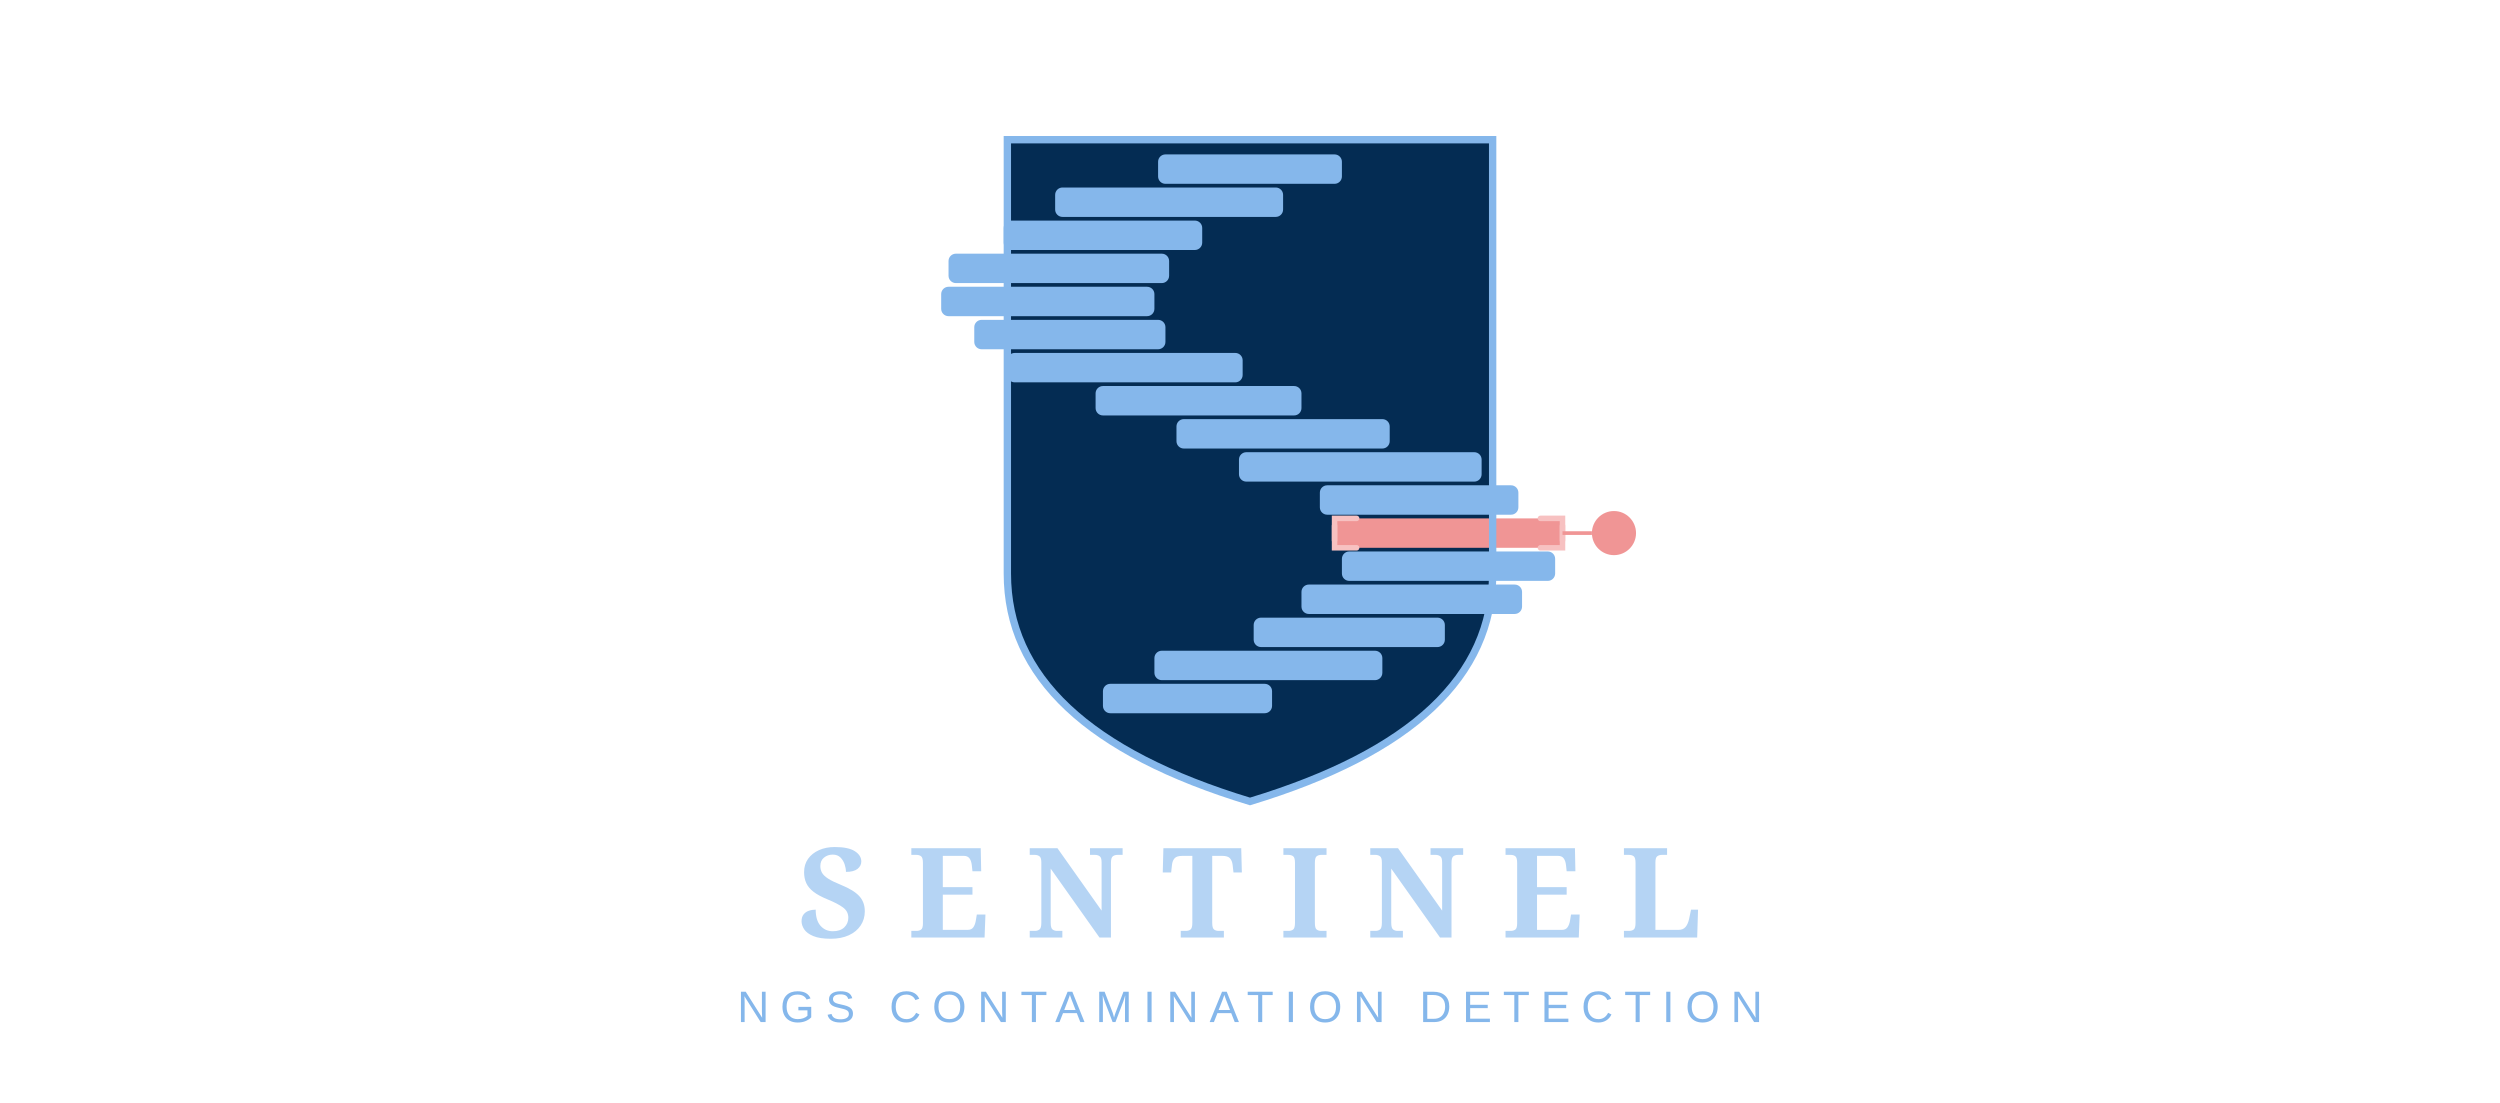
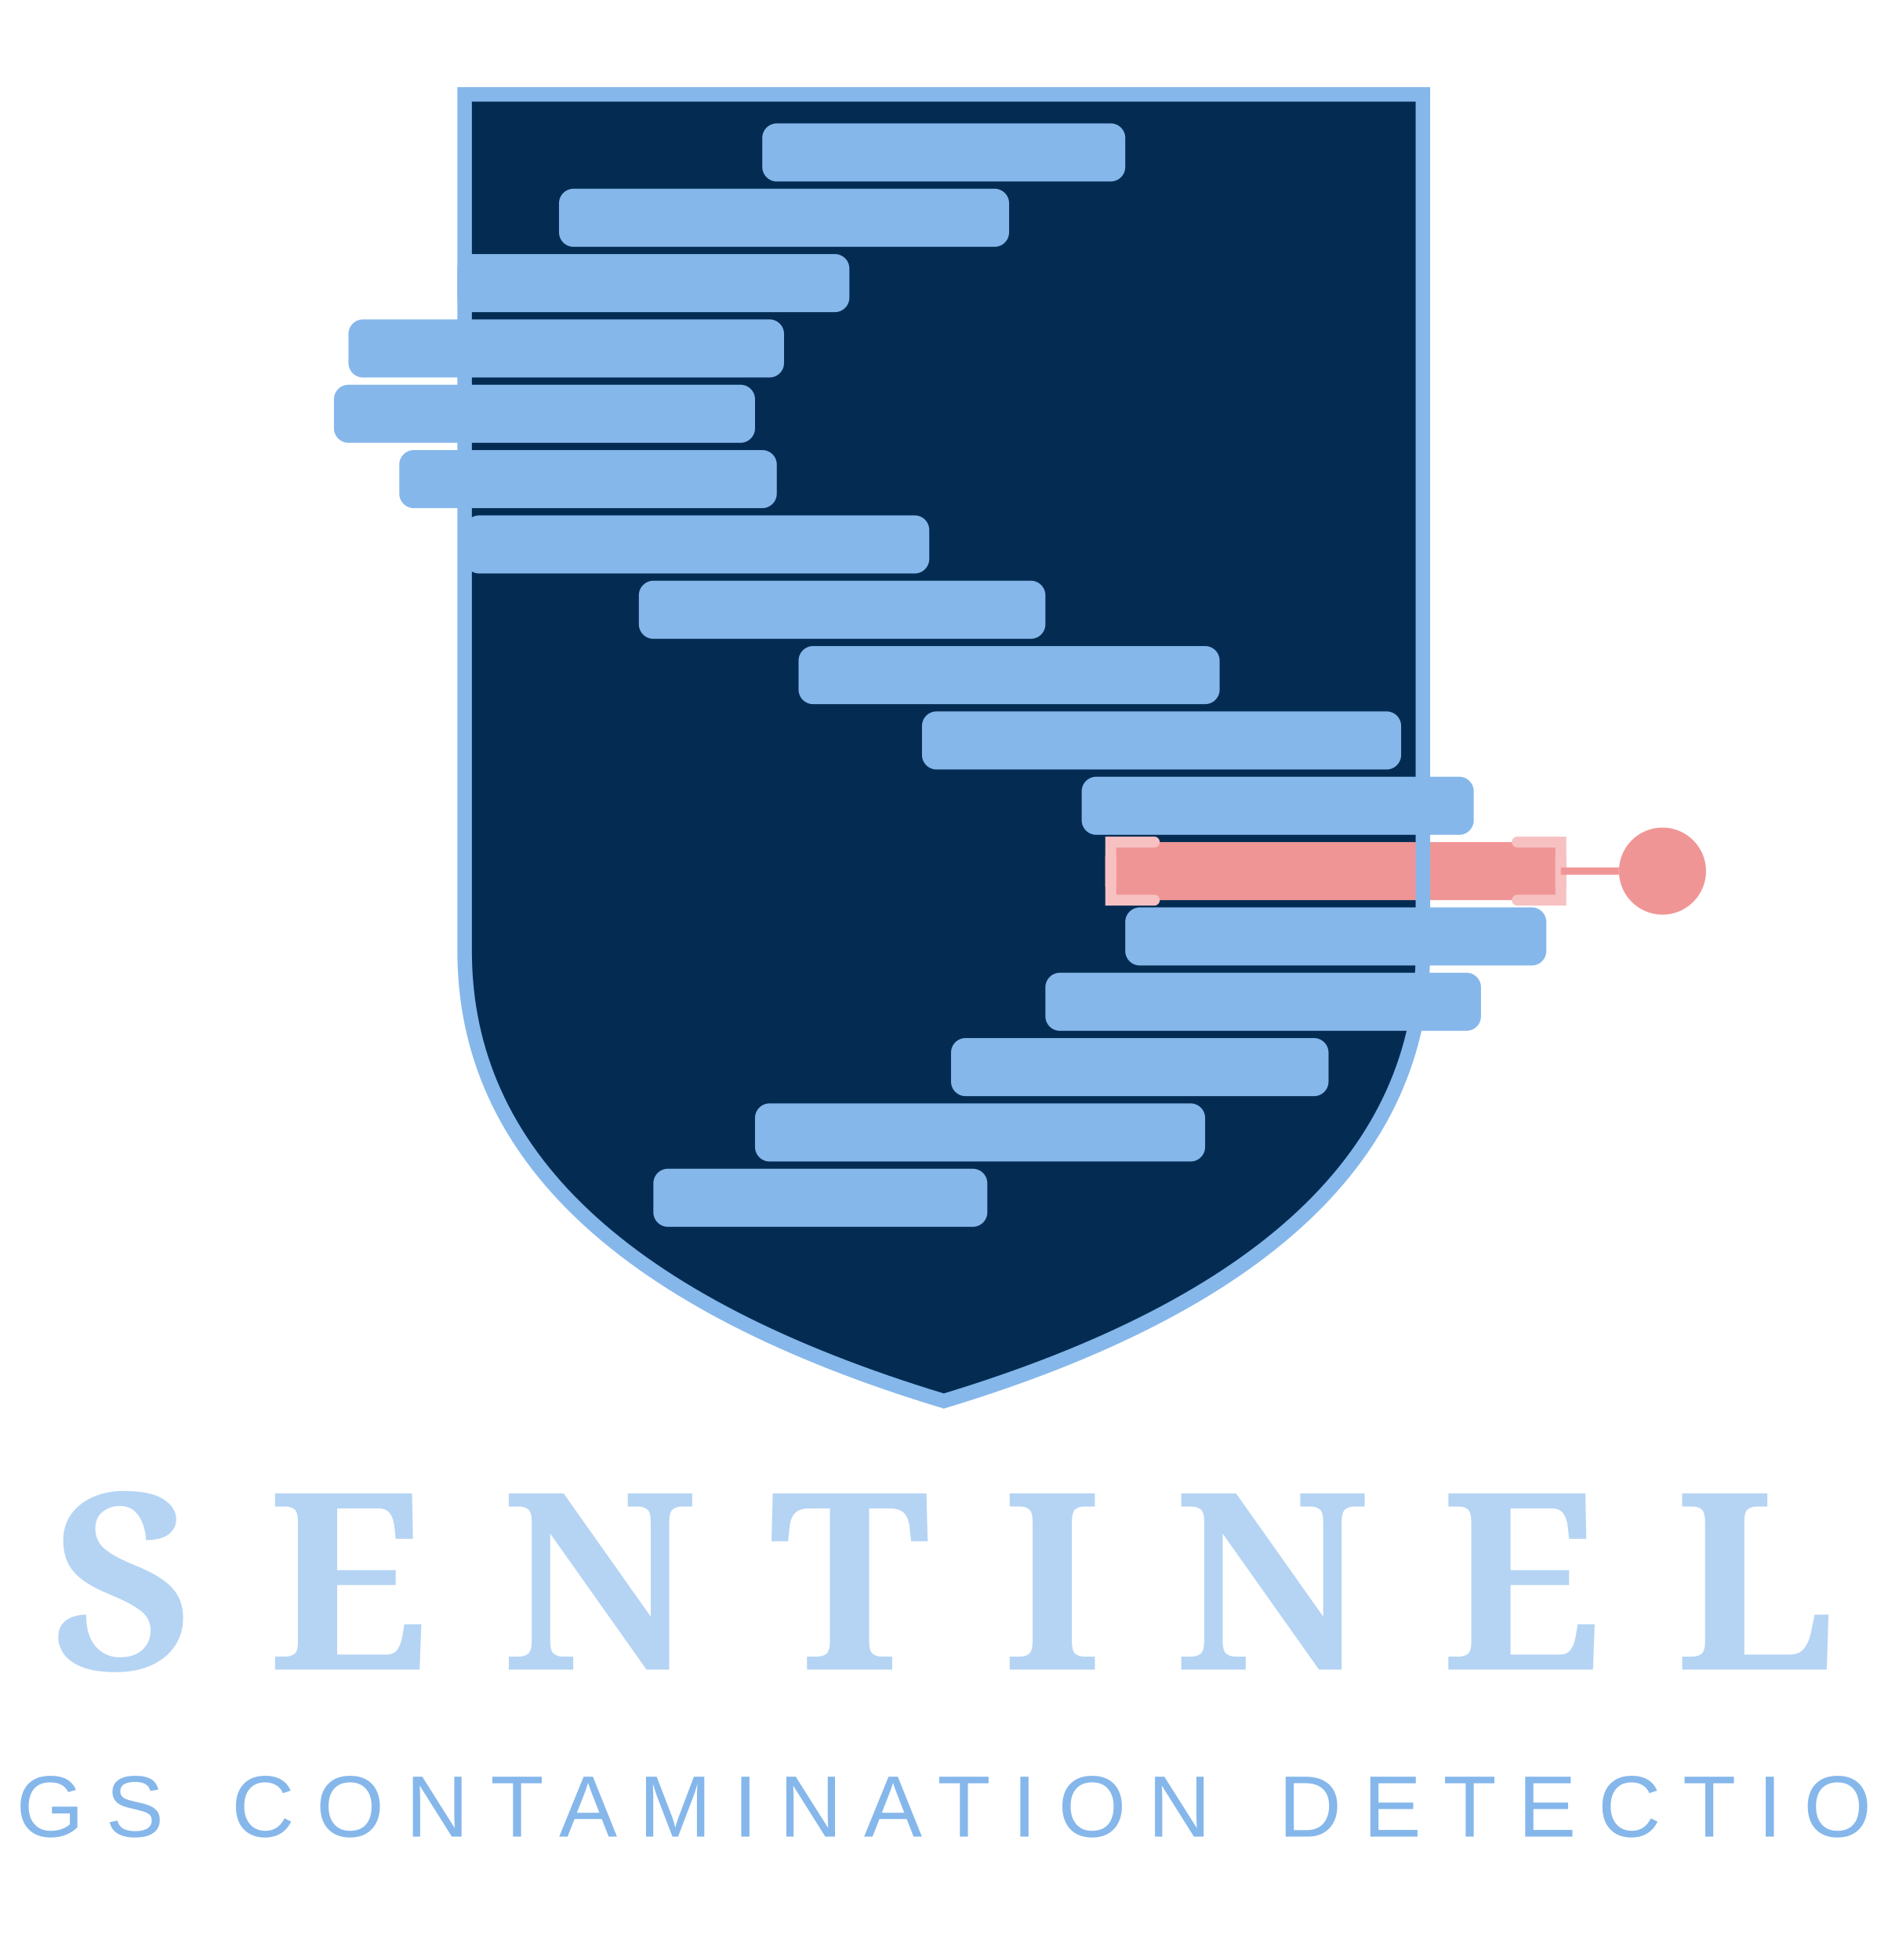
- <svg xmlns="http://www.w3.org/2000/svg" viewBox="0 0 680 300" role="img">
+ <svg xmlns="http://www.w3.org/2000/svg" viewBox="210 25 260 270" role="img">
  <path d="M274 38 L406 38 L406 156 Q406 198 340 218 Q274 198 274 156 Z" fill="#042c53" />
  <rect x="315" y="42" width="50" height="8" rx="2" fill="#85b7eb" />
  <rect x="287" y="51" width="62" height="8" rx="2" fill="#85b7eb" />
  <rect x="273" y="60" width="54" height="8" rx="2" fill="#85b7eb" />
  <rect x="258" y="69" width="60" height="8" rx="2" fill="#85b7eb" />
  <rect x="256" y="78" width="58" height="8" rx="2" fill="#85b7eb" />
  <rect x="265" y="87" width="52" height="8" rx="2" fill="#85b7eb" />
  <rect x="274" y="96" width="64" height="8" rx="2" fill="#85b7eb" />
  <rect x="298" y="105" width="56" height="8" rx="2" fill="#85b7eb" />
  <rect x="320" y="114" width="58" height="8" rx="2" fill="#85b7eb" />
  <rect x="337" y="123" width="66" height="8" rx="2" fill="#85b7eb" />
  <rect x="359" y="132" width="54" height="8" rx="2" fill="#85b7eb" />
  <rect x="363" y="141" width="62" height="8" rx="2" fill="#f09595" />
  <rect x="365" y="150" width="58" height="8" rx="2" fill="#85b7eb" />
  <rect x="354" y="159" width="60" height="8" rx="2" fill="#85b7eb" />
  <rect x="341" y="168" width="52" height="8" rx="2" fill="#85b7eb" />
  <rect x="314" y="177" width="62" height="8" rx="2" fill="#85b7eb" />
  <rect x="300" y="186" width="46" height="8" rx="2" fill="#85b7eb" />
  <polyline points="363,147 363,141 369,141" fill="none" stroke="#f7c1c1" stroke-width="1.5" stroke-linecap="round" />
  <polyline points="419,141 425,141 425,147" fill="none" stroke="#f7c1c1" stroke-width="1.5" stroke-linecap="round" />
  <polyline points="363,143 363,149 369,149" fill="none" stroke="#f7c1c1" stroke-width="1.5" stroke-linecap="round" />
  <polyline points="419,149 425,149 425,143" fill="none" stroke="#f7c1c1" stroke-width="1.5" stroke-linecap="round" />
  <path d="M274 38 L406 38 L406 156 Q406 198 340 218 Q274 198 274 156 Z" fill="none" stroke="#85b7eb" stroke-width="2" />
  <line x1="425" y1="145" x2="433" y2="145" stroke="#f09595" stroke-width="1" />
  <circle cx="439" cy="145" r="6" fill="#f09595" />
  <text x="340" y="255" text-anchor="middle" font-family="Georgia, serif" font-size="34" font-weight="700" letter-spacing="10" fill="#b5d4f4">SENTINEL</text>
  <text x="340" y="278" text-anchor="middle" font-family="Arial, sans-serif" font-size="12" letter-spacing="3" fill="#85b7eb">NGS CONTAMINATION DETECTION</text>
</svg>
